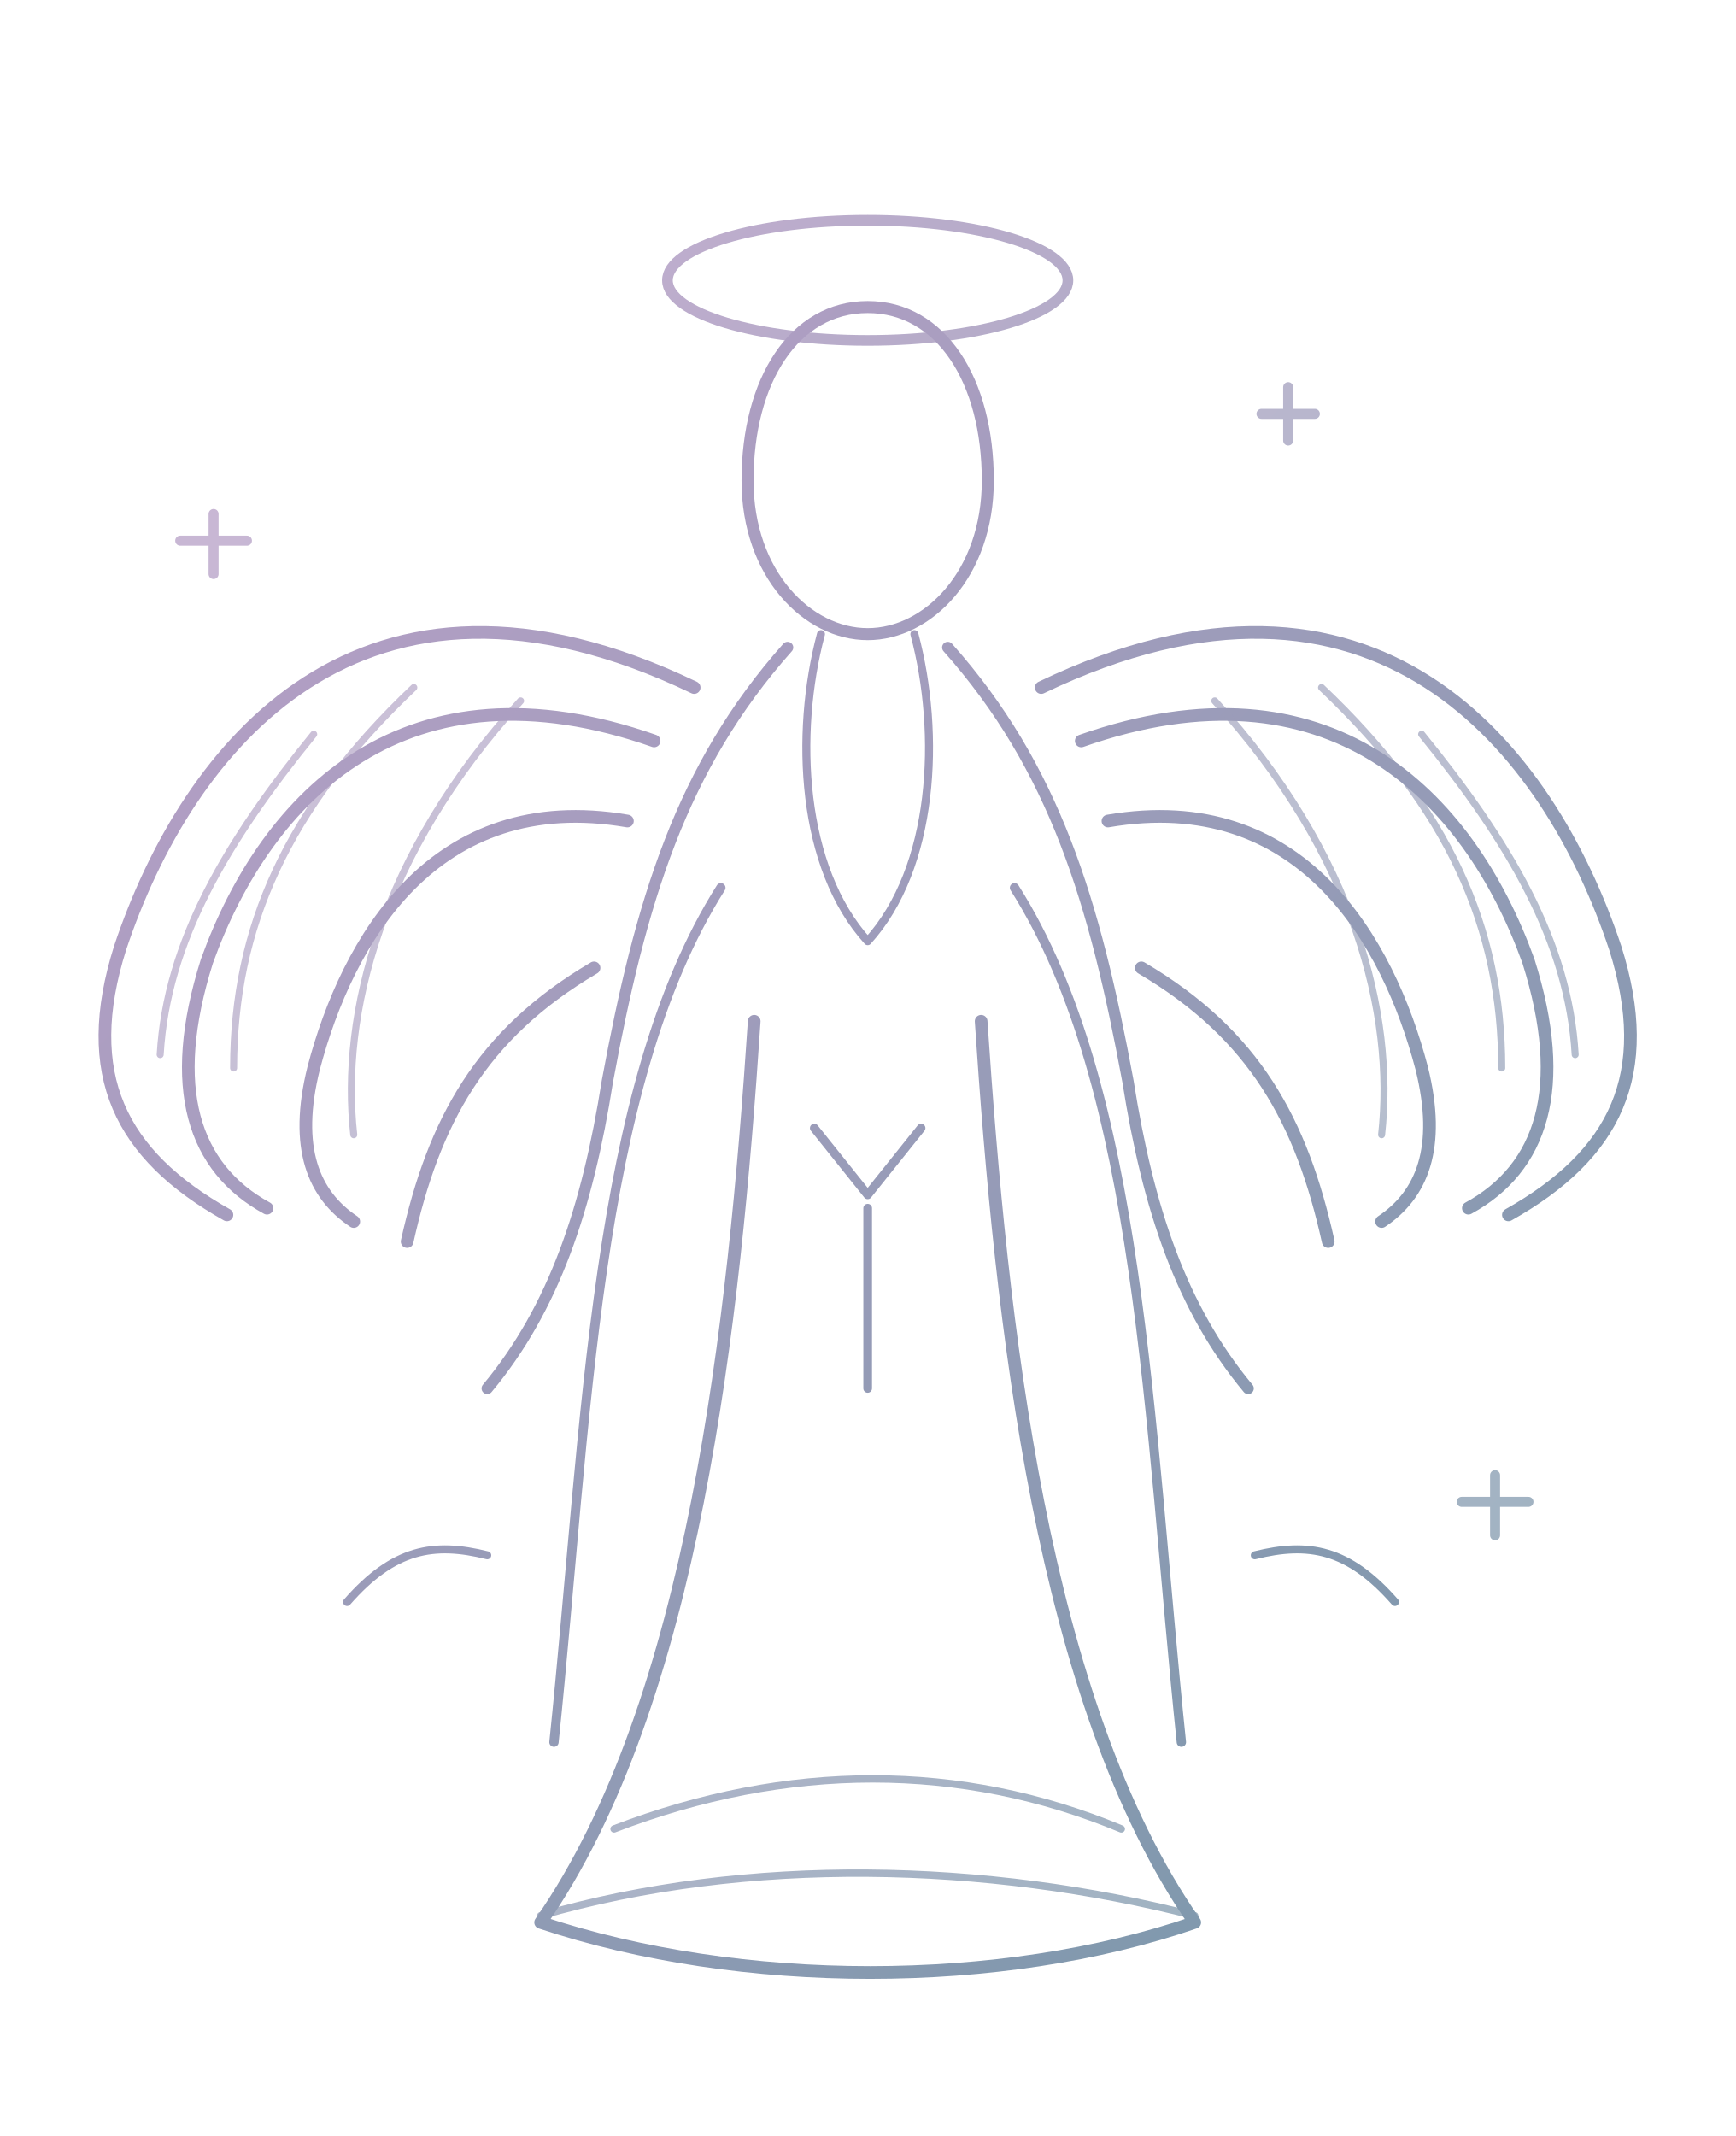
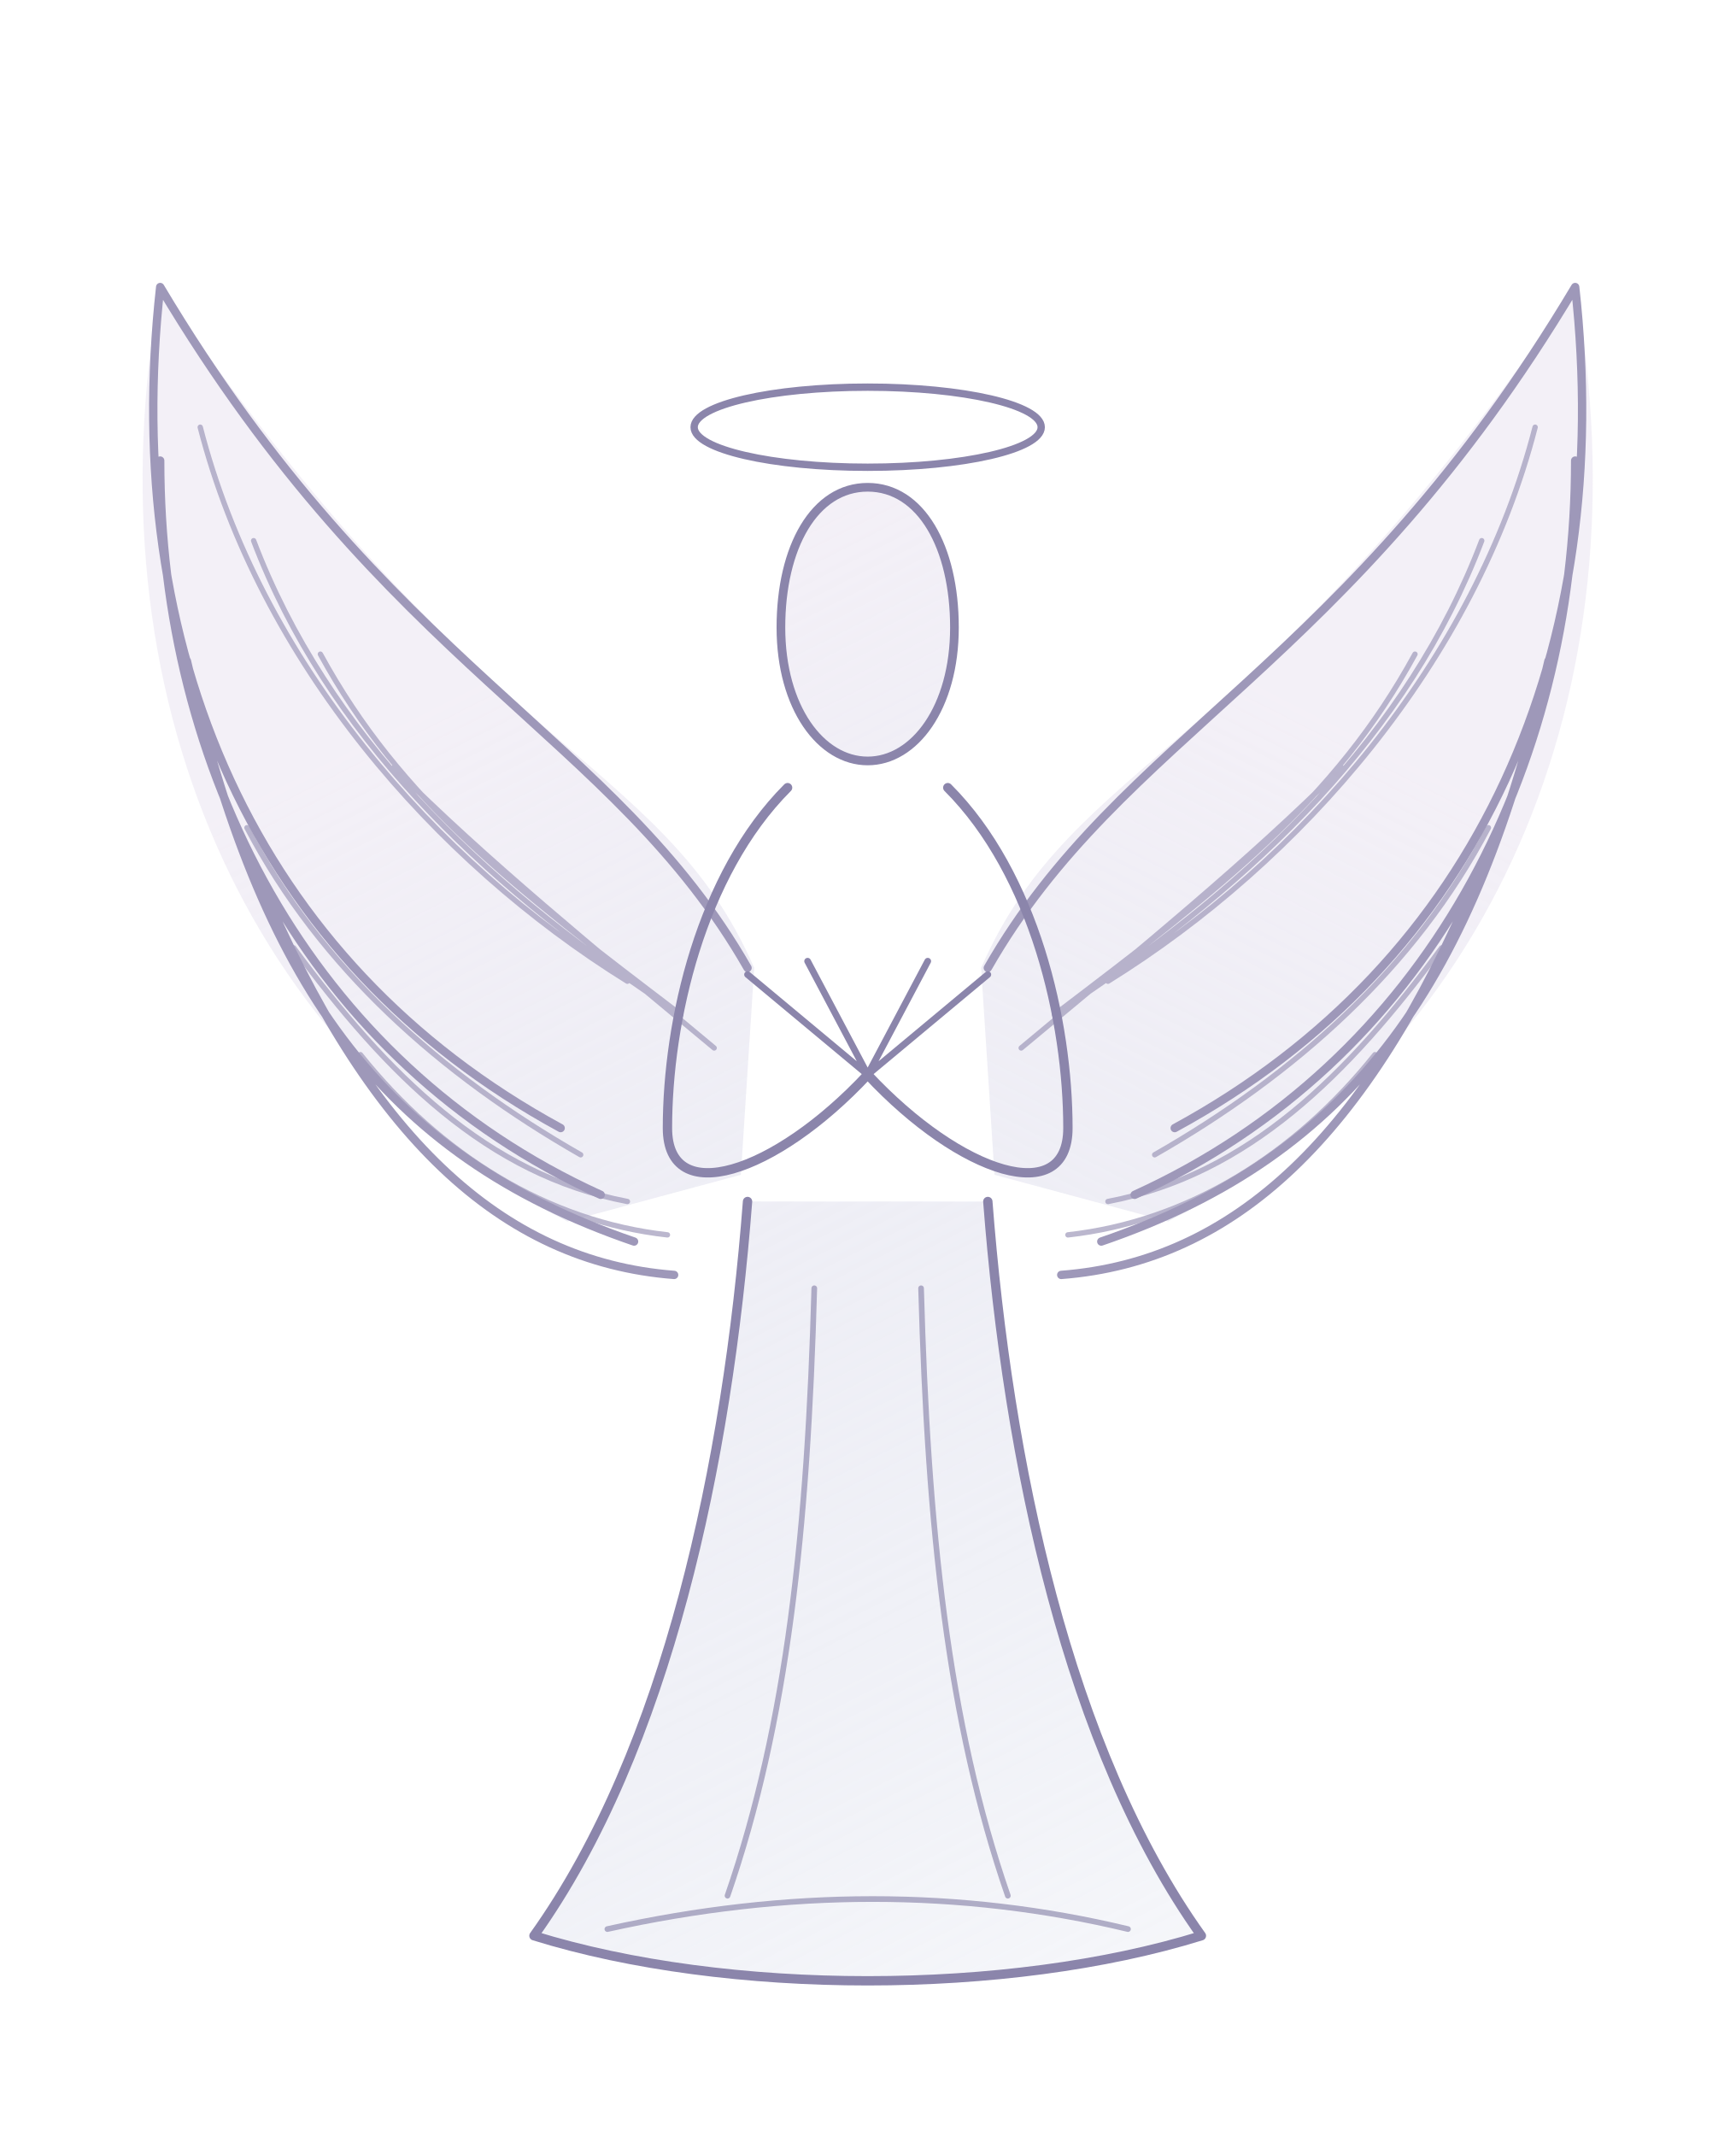
- <svg xmlns="http://www.w3.org/2000/svg" viewBox="0 0 260 320" fill="none" role="img" aria-labelledby="t d">
+ <svg xmlns="http://www.w3.org/2000/svg" viewBox="0 0 260 320" fill="none">
  <defs>
-     <linearGradient id="l" x1="10" y1="50" x2="240" y2="280" gradientUnits="userSpaceOnUse">
-       <stop stop-color="#BDA0C9" />
-       <stop offset="1" stop-color="#7998AA" />
+     <linearGradient id="robe" x1="85" y1="96" x2="182" y2="286" gradientUnits="userSpaceOnUse">
+       <stop stop-color="#e8e1ef" stop-opacity=".5" />
+       <stop offset="1" stop-color="#abb4d3" stop-opacity=".12" />
    </linearGradient>
+     <g id="angel-wing">
+       <path d="M113 145C99 113 72 114 24 43 13 104 37 158 85 183L111 176" fill="url(#robe)" />
+       <g stroke="#9e98b9" stroke-linecap="round" stroke-linejoin="round">
+         <path d="M112 145C92 110 58 100 24 43 18 97 38 144 84 169M24 69C24 115 46 159 90 179M28 99C39 147 57 173 95 186M39 132C55 170 75 189 101 191" stroke-width="1.25" />
+         <path d="M30 64C39 99 65 129 94 147M38 81C49 110 72 132 99 150M48 98C60 120 77 133 102 152M59 115C73 129 89 142 107 157M37 124C48 145 66 161 87 173M44 142C58 161 73 176 94 180M54 158C66 173 82 183 100 185" stroke-width=".8" opacity=".7" />
+       </g>
+     </g>
  </defs>
-   <g stroke="url(#l)" stroke-linecap="round" stroke-linejoin="round">
-     <ellipse cx="130" cy="42" rx="30" ry="9" stroke-width="1.6" opacity=".85" />
-     <path d="M112 72c0-15 7-26 18-26s18 11 18 26c0 14-9 23-18 23s-18-9-18-23Z" stroke-width="1.8" />
-     <path d="M118 97c-16 18-22 38-27 65-3 19-8 34-18 46M142 97c16 18 22 38 27 65 3 19 8 34 18 46" stroke-width="1.7" />
-     <path d="M123 95c-4 15-3 35 7 46 10-11 11-31 7-46" stroke-width="1.2" />
-     <path d="M108 133c-19 30-20 80-25 128M152 133c19 30 20 80 25 128" stroke-width="1.4" />
-     <path d="M113 153c-3 45-9 102-32 135 30 10 69 10 98 0-23-33-29-90-32-135" stroke-width="1.9" />
-     <path d="M81 287c31-9 67-8 98 0M92 274c26-10 52-10 76 0" stroke-width="1.1" opacity=".75" />
-     <path d="M104 103C54 79 28 112 18 142c-6 19 0 31 16 40M98 111c-37-13-58 8-67 33-6 19-2 31 9 37M94 123c-29-5-42 18-47 37-3 12 0 19 6 23M89 145c-17 10-24 23-28 41" stroke-width="1.9" />
-     <path d="M156 103c50-24 76 9 86 39 6 19 0 31-16 40M162 111c37-13 58 8 67 33 6 19 2 31-9 37M166 123c29-5 42 18 47 37 3 12 0 19-6 23M171 145c17 10 24 23 28 41" stroke-width="1.9" />
-     <path d="M47 110c-13 16-22 31-23 48M62 103c-19 18-27 36-27 57M78 105c-21 23-27 47-25 65M213 110c13 16 22 31 23 48M198 103c19 18 27 36 27 57M182 105c21 23 27 47 25 65" stroke-width="1.05" opacity=".65" />
-     <path d="m122 169 8 10 8-10M130 181v27" stroke-width="1.3" />
-     <path d="M52 240c7-8 13-9 21-7M188 233c8-2 14-1 21 7" stroke-width="1.2" />
-     <path d="M32 77v9m-5-5h10M224 221v9m-5-5h10M193 58v8m-4-4h8" stroke-width="1.5" opacity=".75" />
+   <use href="#angel-wing" />
+   <use href="#angel-wing" transform="translate(260 0) scale(-1 1)" />
+   <g stroke="#8b85ab" stroke-linecap="round" stroke-linejoin="round">
+     <ellipse cx="130" cy="64" rx="26" ry="6" stroke-width="1.1" />
+     <path d="M117 94c0-12 5-21 13-21s13 9 13 21-6 20-13 20-13-8-13-20Z" fill="url(#robe)" stroke-width="1.3" />
+     <path d="M118 118c-13 13-18 35-18 51 0 12 16 7 30-8 14 15 30 20 30 8 0-16-5-38-18-51" stroke-width="1.4" />
+     <path d="m112 146 18 15 18-15M121 144l9 17 9-17" stroke-width="1" />
+     <path d="M112 180c-3 39-12 82-32 110 29 9 71 9 100 0-20-28-29-71-32-110" fill="url(#robe)" stroke-width="1.4" />
+     <path d="M122 193c-1 36-4 65-13 91m29-91c1 36 4 65 13 91M91 289c27-6 53-6 78 0" stroke-width=".85" opacity=".65" />
  </g>
</svg>
